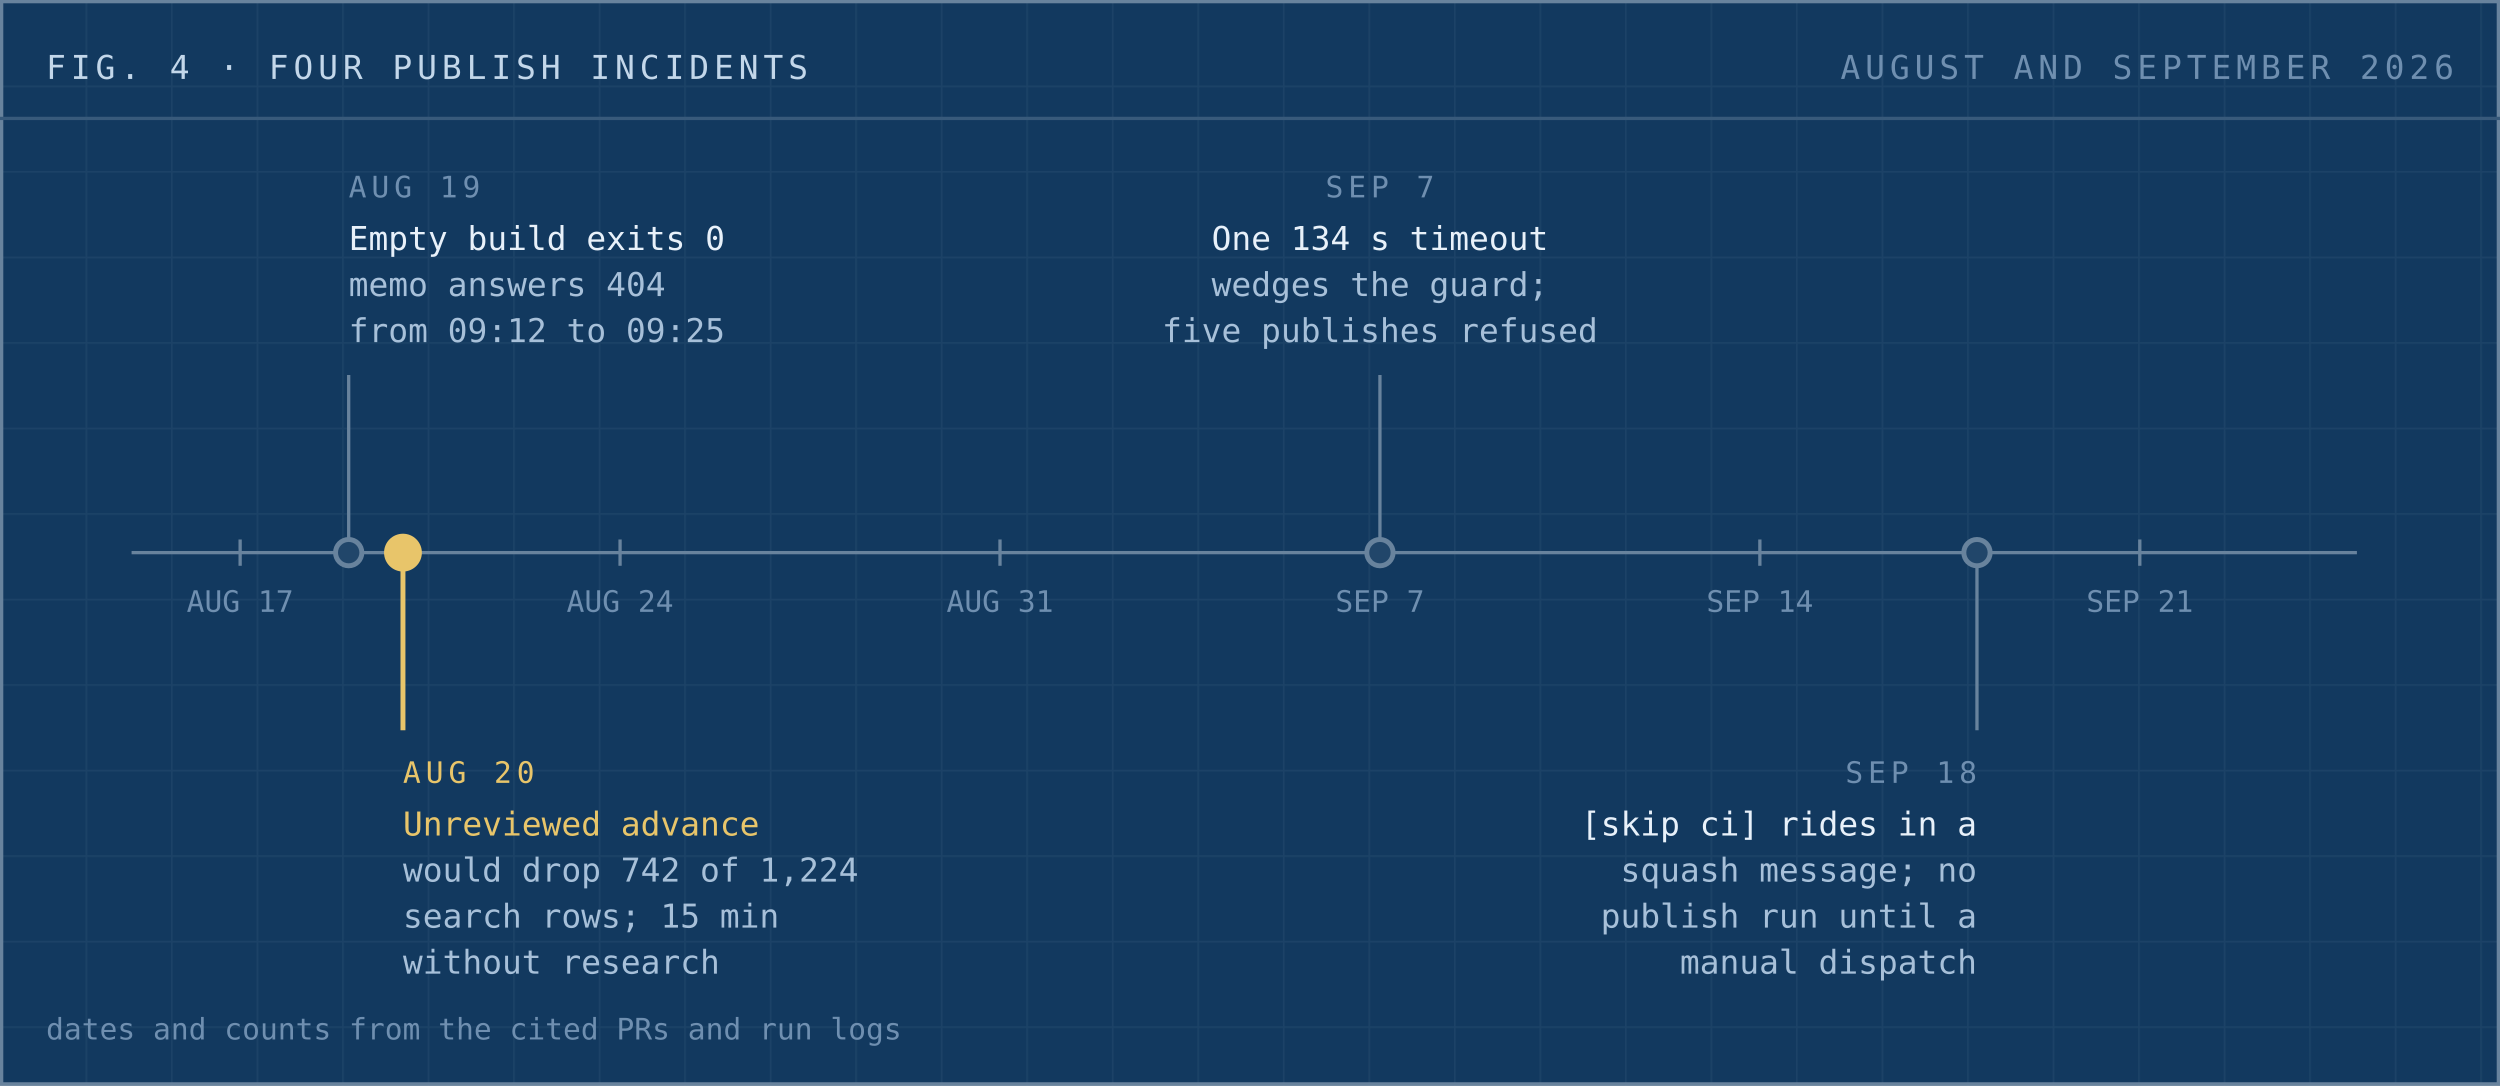
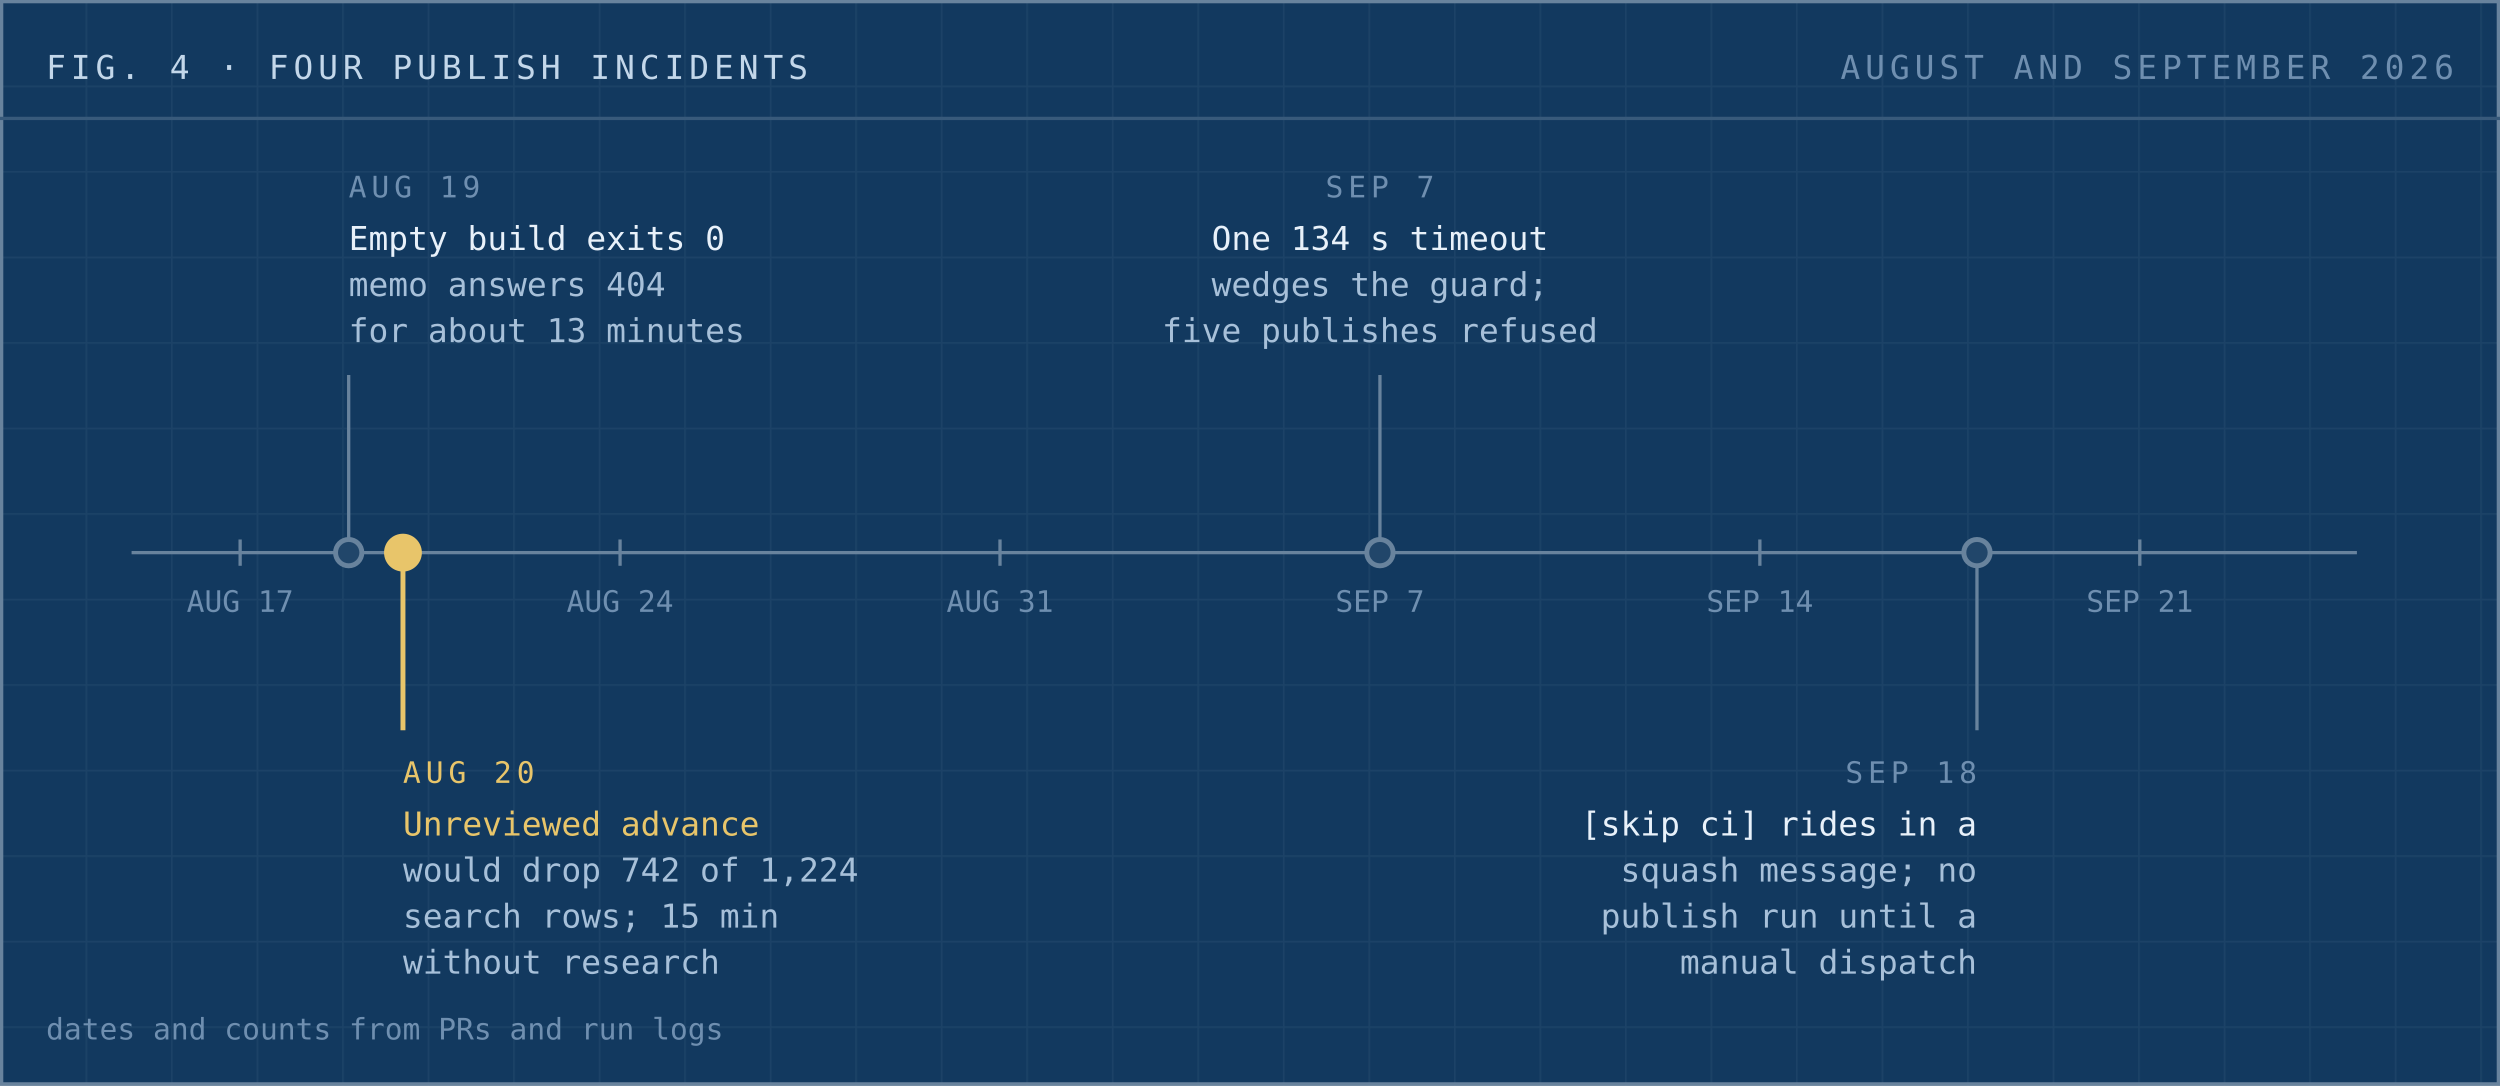
<svg xmlns="http://www.w3.org/2000/svg" viewBox="0 0 760 330" aria-label="Fig. 4: four publish incidents on one dated axis, August 15 to September 25 2026" style="width:100%;height:auto;max-width:760px;display:block" font-family="ui-monospace, SFMono-Regular, Menlo, Consolas, monospace">
  <defs>
    <pattern id="grid4" width="26" height="26" patternUnits="userSpaceOnUse">
      <path d="M 26 0 L 0 0 0 26" fill="none" stroke="#e8f1fa" stroke-opacity="0.05" stroke-width="1" />
    </pattern>
    <marker id="ar4" viewBox="0 0 10 10" refX="8.5" refY="5" markerWidth="7" markerHeight="7" orient="auto">
      <path d="M0 0 L10 5 L0 10 z" fill="#c3d7ea" />
    </marker>
    <marker id="am4" viewBox="0 0 10 10" refX="8.5" refY="5" markerWidth="7" markerHeight="7" orient="auto">
      <path d="M0 0 L10 5 L0 10 z" fill="#e8c56a" />
    </marker>
  </defs>
  <rect width="760" height="330" fill="#12395f" />
  <rect width="760" height="330" fill="url(#grid4)" />
  <rect x="0.5" y="0.5" width="759" height="329" fill="none" stroke="#68839d" />
  <text x="14" y="24" font-size="10" letter-spacing="1.5" fill="#c3d7ea">FIG. 4 · FOUR PUBLISH INCIDENTS</text>
  <text x="746" y="24" font-size="10" letter-spacing="1.5" fill="#6f8fb0" text-anchor="end">AUGUST AND SEPTEMBER 2026</text>
  <line x1="0" y1="36" x2="760" y2="36" stroke="#385a7b" />
  <line x1="40" y1="168" x2="716.5" y2="168" stroke="#68839d" stroke-width="1" />
  <line x1="73.0" y1="164" x2="73.0" y2="172" stroke="#68839d" />
  <text x="73.0" y="186" font-size="9" fill="#6f8fb0" text-anchor="middle">AUG 17</text>
  <line x1="188.5" y1="164" x2="188.5" y2="172" stroke="#68839d" />
  <text x="188.5" y="186" font-size="9" fill="#6f8fb0" text-anchor="middle">AUG 24</text>
  <line x1="304.0" y1="164" x2="304.0" y2="172" stroke="#68839d" />
  <text x="304.0" y="186" font-size="9" fill="#6f8fb0" text-anchor="middle">AUG 31</text>
  <line x1="419.5" y1="164" x2="419.5" y2="172" stroke="#68839d" />
  <text x="419.5" y="186" font-size="9" fill="#6f8fb0" text-anchor="middle">SEP 7</text>
  <line x1="535.0" y1="164" x2="535.0" y2="172" stroke="#68839d" />
  <text x="535.0" y="186" font-size="9" fill="#6f8fb0" text-anchor="middle">SEP 14</text>
  <line x1="650.5" y1="164" x2="650.5" y2="172" stroke="#68839d" />
  <text x="650.5" y="186" font-size="9" fill="#6f8fb0" text-anchor="middle">SEP 21</text>
  <line x1="106.0" y1="168" x2="106.0" y2="114" stroke="#68839d" stroke-width="1" />
  <circle cx="106.0" cy="168" r="4" fill="#21466a" stroke="#68839d" stroke-width="1.5" />
  <text x="106.0" y="60" font-size="9" letter-spacing="1.5" fill="#6f8fb0" text-anchor="start">AUG 19</text>
  <text x="106.0" y="76" font-size="10" fill="#e8f1fa" text-anchor="start">Empty build exits 0</text>
  <text x="106.0" y="90" font-size="10" fill="#a7c0d9" text-anchor="start">memo answers 404</text>
-   <text x="106.0" y="104" font-size="10" fill="#a7c0d9" text-anchor="start">from 09:12 to 09:25</text>
+   <text x="106.0" y="104" font-size="10" fill="#a7c0d9" text-anchor="start">for about 13 minutes</text>
  <line x1="122.5" y1="168" x2="122.5" y2="222" stroke="#e8c56a" stroke-width="1.5" />
  <circle cx="122.5" cy="168" r="5" fill="#e8c56a" stroke="#e8c56a" stroke-width="1.5" />
  <text x="122.5" y="238" font-size="9" letter-spacing="1.5" fill="#e8c56a" text-anchor="start">AUG 20</text>
  <text x="122.5" y="254" font-size="10" fill="#e8c56a" text-anchor="start">Unreviewed advance</text>
  <text x="122.5" y="268" font-size="10" fill="#a7c0d9" text-anchor="start">would drop 742 of 1,224</text>
  <text x="122.5" y="282" font-size="10" fill="#a7c0d9" text-anchor="start">search rows; 15 min</text>
  <text x="122.5" y="296" font-size="10" fill="#a7c0d9" text-anchor="start">without research</text>
  <line x1="419.5" y1="168" x2="419.5" y2="114" stroke="#68839d" stroke-width="1" />
  <circle cx="419.5" cy="168" r="4" fill="#21466a" stroke="#68839d" stroke-width="1.5" />
  <text x="419.5" y="60" font-size="9" letter-spacing="1.5" fill="#6f8fb0" text-anchor="middle">SEP 7</text>
  <text x="419.5" y="76" font-size="10" fill="#e8f1fa" text-anchor="middle">One 134 s timeout</text>
  <text x="419.5" y="90" font-size="10" fill="#a7c0d9" text-anchor="middle">wedges the guard;</text>
  <text x="419.5" y="104" font-size="10" fill="#a7c0d9" text-anchor="middle">five publishes refused</text>
  <line x1="601.0" y1="168" x2="601.0" y2="222" stroke="#68839d" stroke-width="1" />
  <circle cx="601.0" cy="168" r="4" fill="#21466a" stroke="#68839d" stroke-width="1.5" />
  <text x="601.0" y="238" font-size="9" letter-spacing="1.5" fill="#6f8fb0" text-anchor="end">SEP 18</text>
  <text x="601.0" y="254" font-size="10" fill="#e8f1fa" text-anchor="end">[skip ci] rides in a</text>
  <text x="601.0" y="268" font-size="10" fill="#a7c0d9" text-anchor="end">squash message; no</text>
  <text x="601.0" y="282" font-size="10" fill="#a7c0d9" text-anchor="end">publish run until a</text>
  <text x="601.0" y="296" font-size="10" fill="#a7c0d9" text-anchor="end">manual dispatch</text>
-   <text x="14" y="316" font-size="9" fill="#6f8fb0">dates and counts from the cited PRs and run logs</text>
+   <text x="14" y="316" font-size="9" fill="#6f8fb0">dates and counts from PRs and run logs</text>
</svg>
